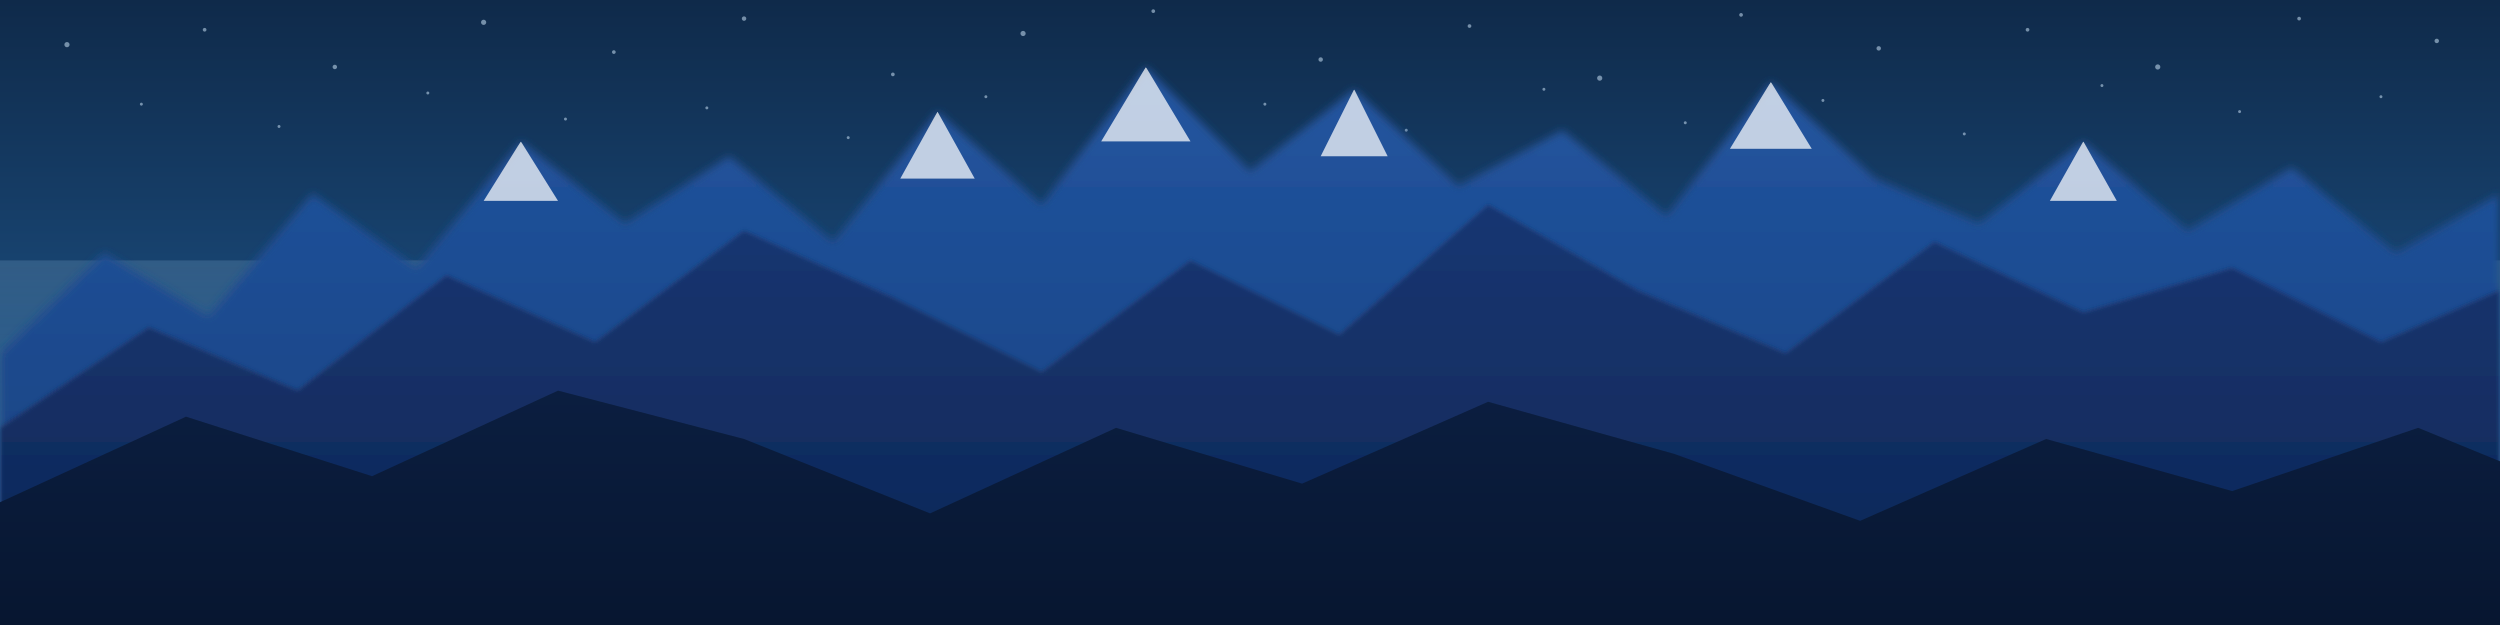
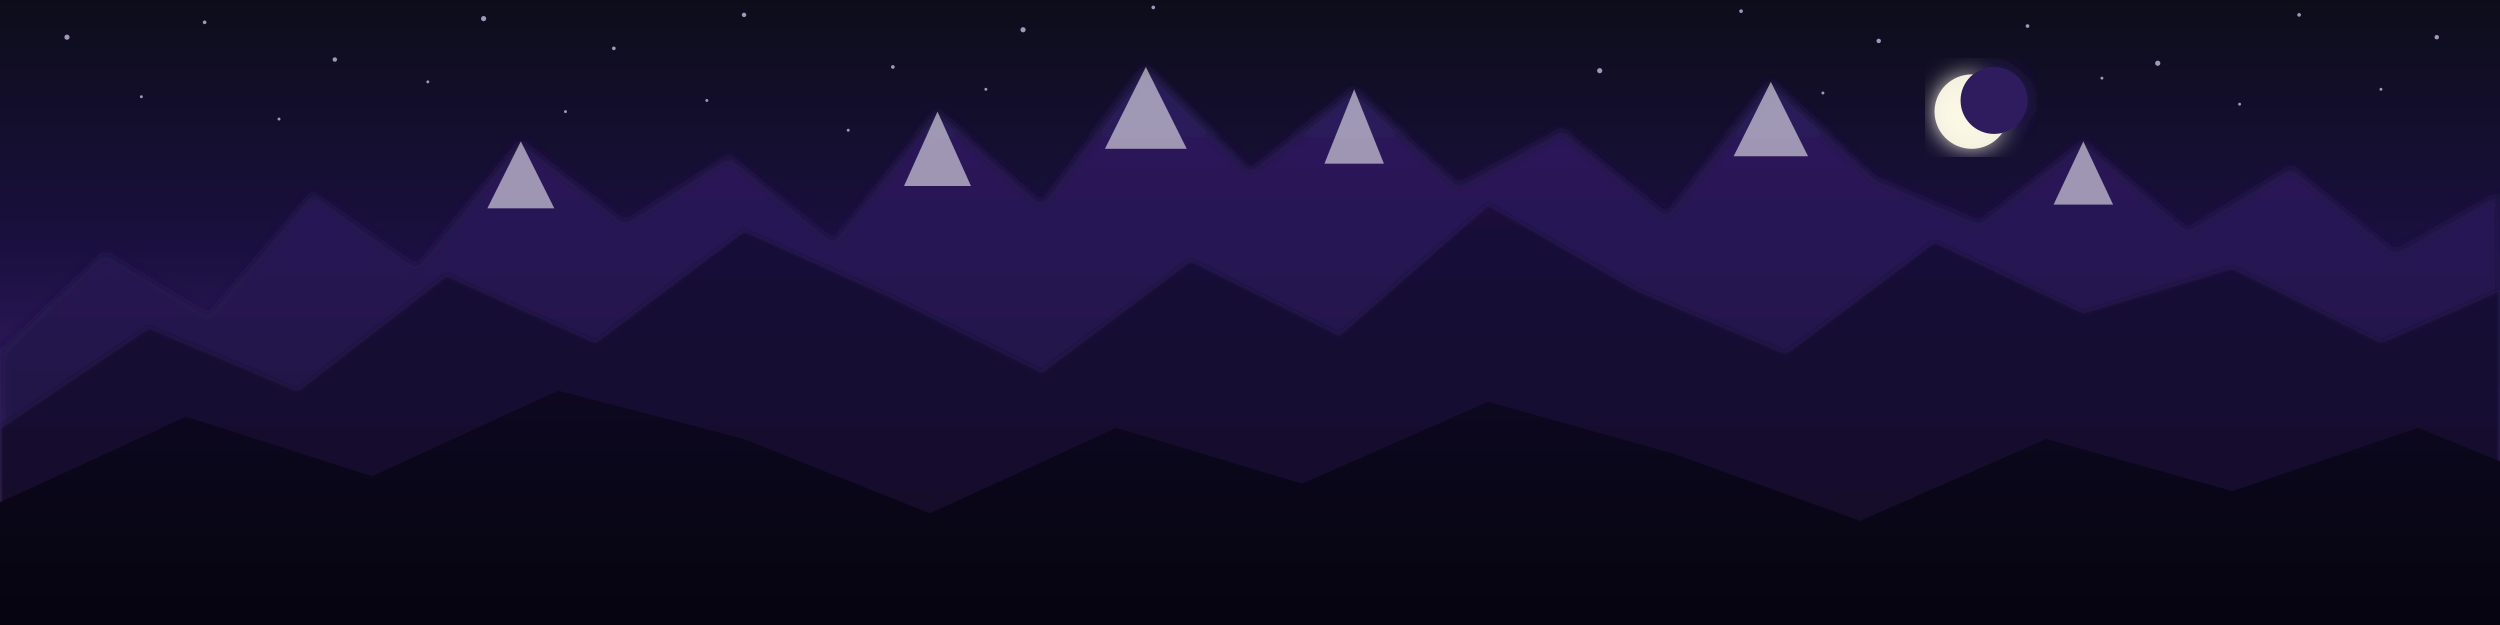
<svg xmlns="http://www.w3.org/2000/svg" viewBox="0 0 672 168" preserveAspectRatio="xMidYMid slice">
  <defs>
    <linearGradient id="sky" x1="0" y1="0" x2="0" y2="1">
-       <stop offset="0%" stop-color="#0f2a4a" />
-       <stop offset="55%" stop-color="#1a4a7a" />
-       <stop offset="100%" stop-color="#2e6fa8" />
+       <stop offset="0%" stop-color="#0d0d1a" />
+       <stop offset="40%" stop-color="#1a1040" />
+       <stop offset="75%" stop-color="#3d1f6b" />
+       <stop offset="100%" stop-color="#c4582a" />
    </linearGradient>
-     <linearGradient id="glow" x1="0" y1="0" x2="0" y2="1">
-       <stop offset="0%" stop-color="#a8d4f0" stop-opacity="0.18" />
-       <stop offset="100%" stop-color="#a8d4f0" stop-opacity="0" />
-     </linearGradient>
+     <radialGradient id="sun-glow" cx="50%" cy="100%" r="55%">
+       <stop offset="0%" stop-color="#f97316" stop-opacity="0.55" />
+       <stop offset="50%" stop-color="#c026d3" stop-opacity="0.18" />
+       <stop offset="100%" stop-color="#0d0d1a" stop-opacity="0" />
+     </radialGradient>
    <linearGradient id="ridge-far" x1="0" y1="0" x2="0" y2="1">
-       <stop offset="0%" stop-color="#2155a0" />
-       <stop offset="100%" stop-color="#1a3f7c" />
+       <stop offset="0%" stop-color="#2d1b5e" />
+       <stop offset="100%" stop-color="#1a0f3a" />
    </linearGradient>
    <linearGradient id="ridge-mid" x1="0" y1="0" x2="0" y2="1">
-       <stop offset="0%" stop-color="#163672" />
-       <stop offset="100%" stop-color="#0e2654" />
+       <stop offset="0%" stop-color="#1a0f3a" />
+       <stop offset="100%" stop-color="#100a26" />
    </linearGradient>
    <linearGradient id="ridge-near" x1="0" y1="0" x2="0" y2="1">
-       <stop offset="0%" stop-color="#0b1e40" />
-       <stop offset="100%" stop-color="#071630" />
+       <stop offset="0%" stop-color="#0d0820" />
+       <stop offset="100%" stop-color="#06040f" />
    </linearGradient>
-     <filter id="blur-far" x="-5%" y="-5%" width="110%" height="110%">
-       <feGaussianBlur stdDeviation="1.2" />
+     <filter id="blur-far">
+       <feGaussianBlur stdDeviation="1.4" />
    </filter>
-     <filter id="blur-mid" x="-5%" y="-5%" width="110%" height="110%">
+     <filter id="blur-mid">
      <feGaussianBlur stdDeviation="0.6" />
    </filter>
-     <clipPath id="far-clip">
-       <path d="M0,168 L0,95 L28,68 L56,85 L84,52 L112,72 L140,38 L168,60 L196,42 L224,65 L252,30 L280,55 L308,18 L336,46 L364,24 L392,50 L420,35 L448,58 L476,22 L504,48 L532,60 L560,38 L588,62 L616,45 L644,68 L672,52 L672,168 Z" />
-     </clipPath>
+     <filter id="moon-glow">
+       <feGaussianBlur stdDeviation="3" result="blur" />
+       <feMerge>
+         <feMergeNode in="blur" />
+         <feMergeNode in="SourceGraphic" />
+       </feMerge>
+     </filter>
  </defs>
  <rect width="672" height="168" fill="url(#sky)" />
-   <rect y="70" width="672" height="98" fill="url(#glow)" />
-   <g fill="#c8e0f4" opacity="0.55">
-     <circle cx="18" cy="12" r="0.7" />
-     <circle cx="55" cy="8" r="0.5" />
-     <circle cx="90" cy="18" r="0.6" />
-     <circle cx="130" cy="6" r="0.7" />
-     <circle cx="165" cy="14" r="0.5" />
-     <circle cx="200" cy="5" r="0.6" />
-     <circle cx="240" cy="20" r="0.5" />
-     <circle cx="275" cy="9" r="0.7" />
-     <circle cx="310" cy="3" r="0.5" />
-     <circle cx="355" cy="16" r="0.6" />
-     <circle cx="395" cy="7" r="0.5" />
-     <circle cx="430" cy="21" r="0.7" />
-     <circle cx="468" cy="4" r="0.5" />
-     <circle cx="505" cy="13" r="0.6" />
-     <circle cx="545" cy="8" r="0.5" />
-     <circle cx="580" cy="18" r="0.7" />
-     <circle cx="618" cy="5" r="0.5" />
-     <circle cx="655" cy="11" r="0.6" />
-     <circle cx="38" cy="28" r="0.4" />
-     <circle cx="75" cy="34" r="0.4" />
-     <circle cx="115" cy="25" r="0.4" />
-     <circle cx="152" cy="32" r="0.4" />
-     <circle cx="190" cy="29" r="0.4" />
-     <circle cx="228" cy="37" r="0.4" />
-     <circle cx="265" cy="26" r="0.4" />
-     <circle cx="302" cy="31" r="0.4" />
-     <circle cx="340" cy="28" r="0.4" />
-     <circle cx="378" cy="35" r="0.4" />
-     <circle cx="415" cy="24" r="0.4" />
-     <circle cx="453" cy="33" r="0.4" />
-     <circle cx="490" cy="27" r="0.4" />
-     <circle cx="528" cy="36" r="0.4" />
-     <circle cx="565" cy="23" r="0.4" />
-     <circle cx="602" cy="30" r="0.4" />
-     <circle cx="640" cy="26" r="0.4" />
+   <rect width="672" height="168" fill="url(#sun-glow)" />
+   <g fill="#e0d0ff" opacity="0.7">
+     <circle cx="18" cy="10" r="0.7" />
+     <circle cx="55" cy="6" r="0.5" />
+     <circle cx="90" cy="16" r="0.6" />
+     <circle cx="130" cy="5" r="0.7" />
+     <circle cx="165" cy="13" r="0.5" />
+     <circle cx="200" cy="4" r="0.6" />
+     <circle cx="240" cy="18" r="0.5" />
+     <circle cx="275" cy="8" r="0.7" />
+     <circle cx="310" cy="2" r="0.5" />
+     <circle cx="430" cy="19" r="0.7" />
+     <circle cx="468" cy="3" r="0.5" />
+     <circle cx="505" cy="11" r="0.6" />
+     <circle cx="545" cy="7" r="0.5" />
+     <circle cx="580" cy="17" r="0.7" />
+     <circle cx="618" cy="4" r="0.5" />
+     <circle cx="655" cy="10" r="0.6" />
+     <circle cx="38" cy="26" r="0.4" />
+     <circle cx="75" cy="32" r="0.4" />
+     <circle cx="115" cy="22" r="0.4" />
+     <circle cx="152" cy="30" r="0.4" />
+     <circle cx="190" cy="27" r="0.4" />
+     <circle cx="228" cy="35" r="0.4" />
+     <circle cx="265" cy="24" r="0.4" />
+     <circle cx="490" cy="25" r="0.4" />
+     <circle cx="528" cy="34" r="0.4" />
+     <circle cx="565" cy="21" r="0.4" />
+     <circle cx="602" cy="28" r="0.4" />
+     <circle cx="640" cy="24" r="0.4" />
+   </g>
+   <g filter="url(#moon-glow)">
+     <circle cx="530" cy="30" r="10" fill="#fffbe8" opacity="0.92" />
+     <circle cx="536" cy="27" r="9" fill="#2d1b5e" />
  </g>
  <path filter="url(#blur-far)" fill="url(#ridge-far)" d="M0,168 L0,95 L28,68 L56,85 L84,52 L112,72 L140,38 L168,60 L196,42 L224,65 L252,30 L280,55 L308,18 L336,46 L364,24 L392,50 L420,35 L448,58 L476,22 L504,48 L532,60 L560,38 L588,62 L616,45 L644,68 L672,52 L672,168 Z" />
-   <g fill="white" opacity="0.72" clip-path="url(#far-clip)">
-     <polygon points="308,18 296,38 320,38" />
-     <polygon points="476,22 465,40 487,40" />
-     <polygon points="252,30 242,48 262,48" />
-     <polygon points="364,24 355,42 373,42" />
-     <polygon points="140,38 130,54 150,54" />
-     <polygon points="560,38 551,54 569,54" />
+   <g fill="white" opacity="0.55">
+     <polygon points="308,18 297,40 319,40" />
+     <polygon points="476,22 466,42 486,42" />
+     <polygon points="252,30 243,50 261,50" />
+     <polygon points="364,24 356,44 372,44" />
+     <polygon points="140,38 131,56 149,56" />
+     <polygon points="560,38 552,55 568,55" />
  </g>
  <path filter="url(#blur-mid)" fill="url(#ridge-mid)" d="M0,168 L0,115 L40,88 L80,105 L120,74 L160,92 L200,62 L240,80 L280,100 L320,70 L360,90 L400,55 L440,78 L480,95 L520,65 L560,84 L600,72 L640,92 L672,78 L672,168 Z" />
  <path fill="url(#ridge-near)" d="M0,168 L0,135 L50,112 L100,128 L150,105 L200,118 L250,138 L300,115 L350,130 L400,108 L450,122 L500,140 L550,118 L600,132 L650,115 L672,124 L672,168 Z" />
</svg>
